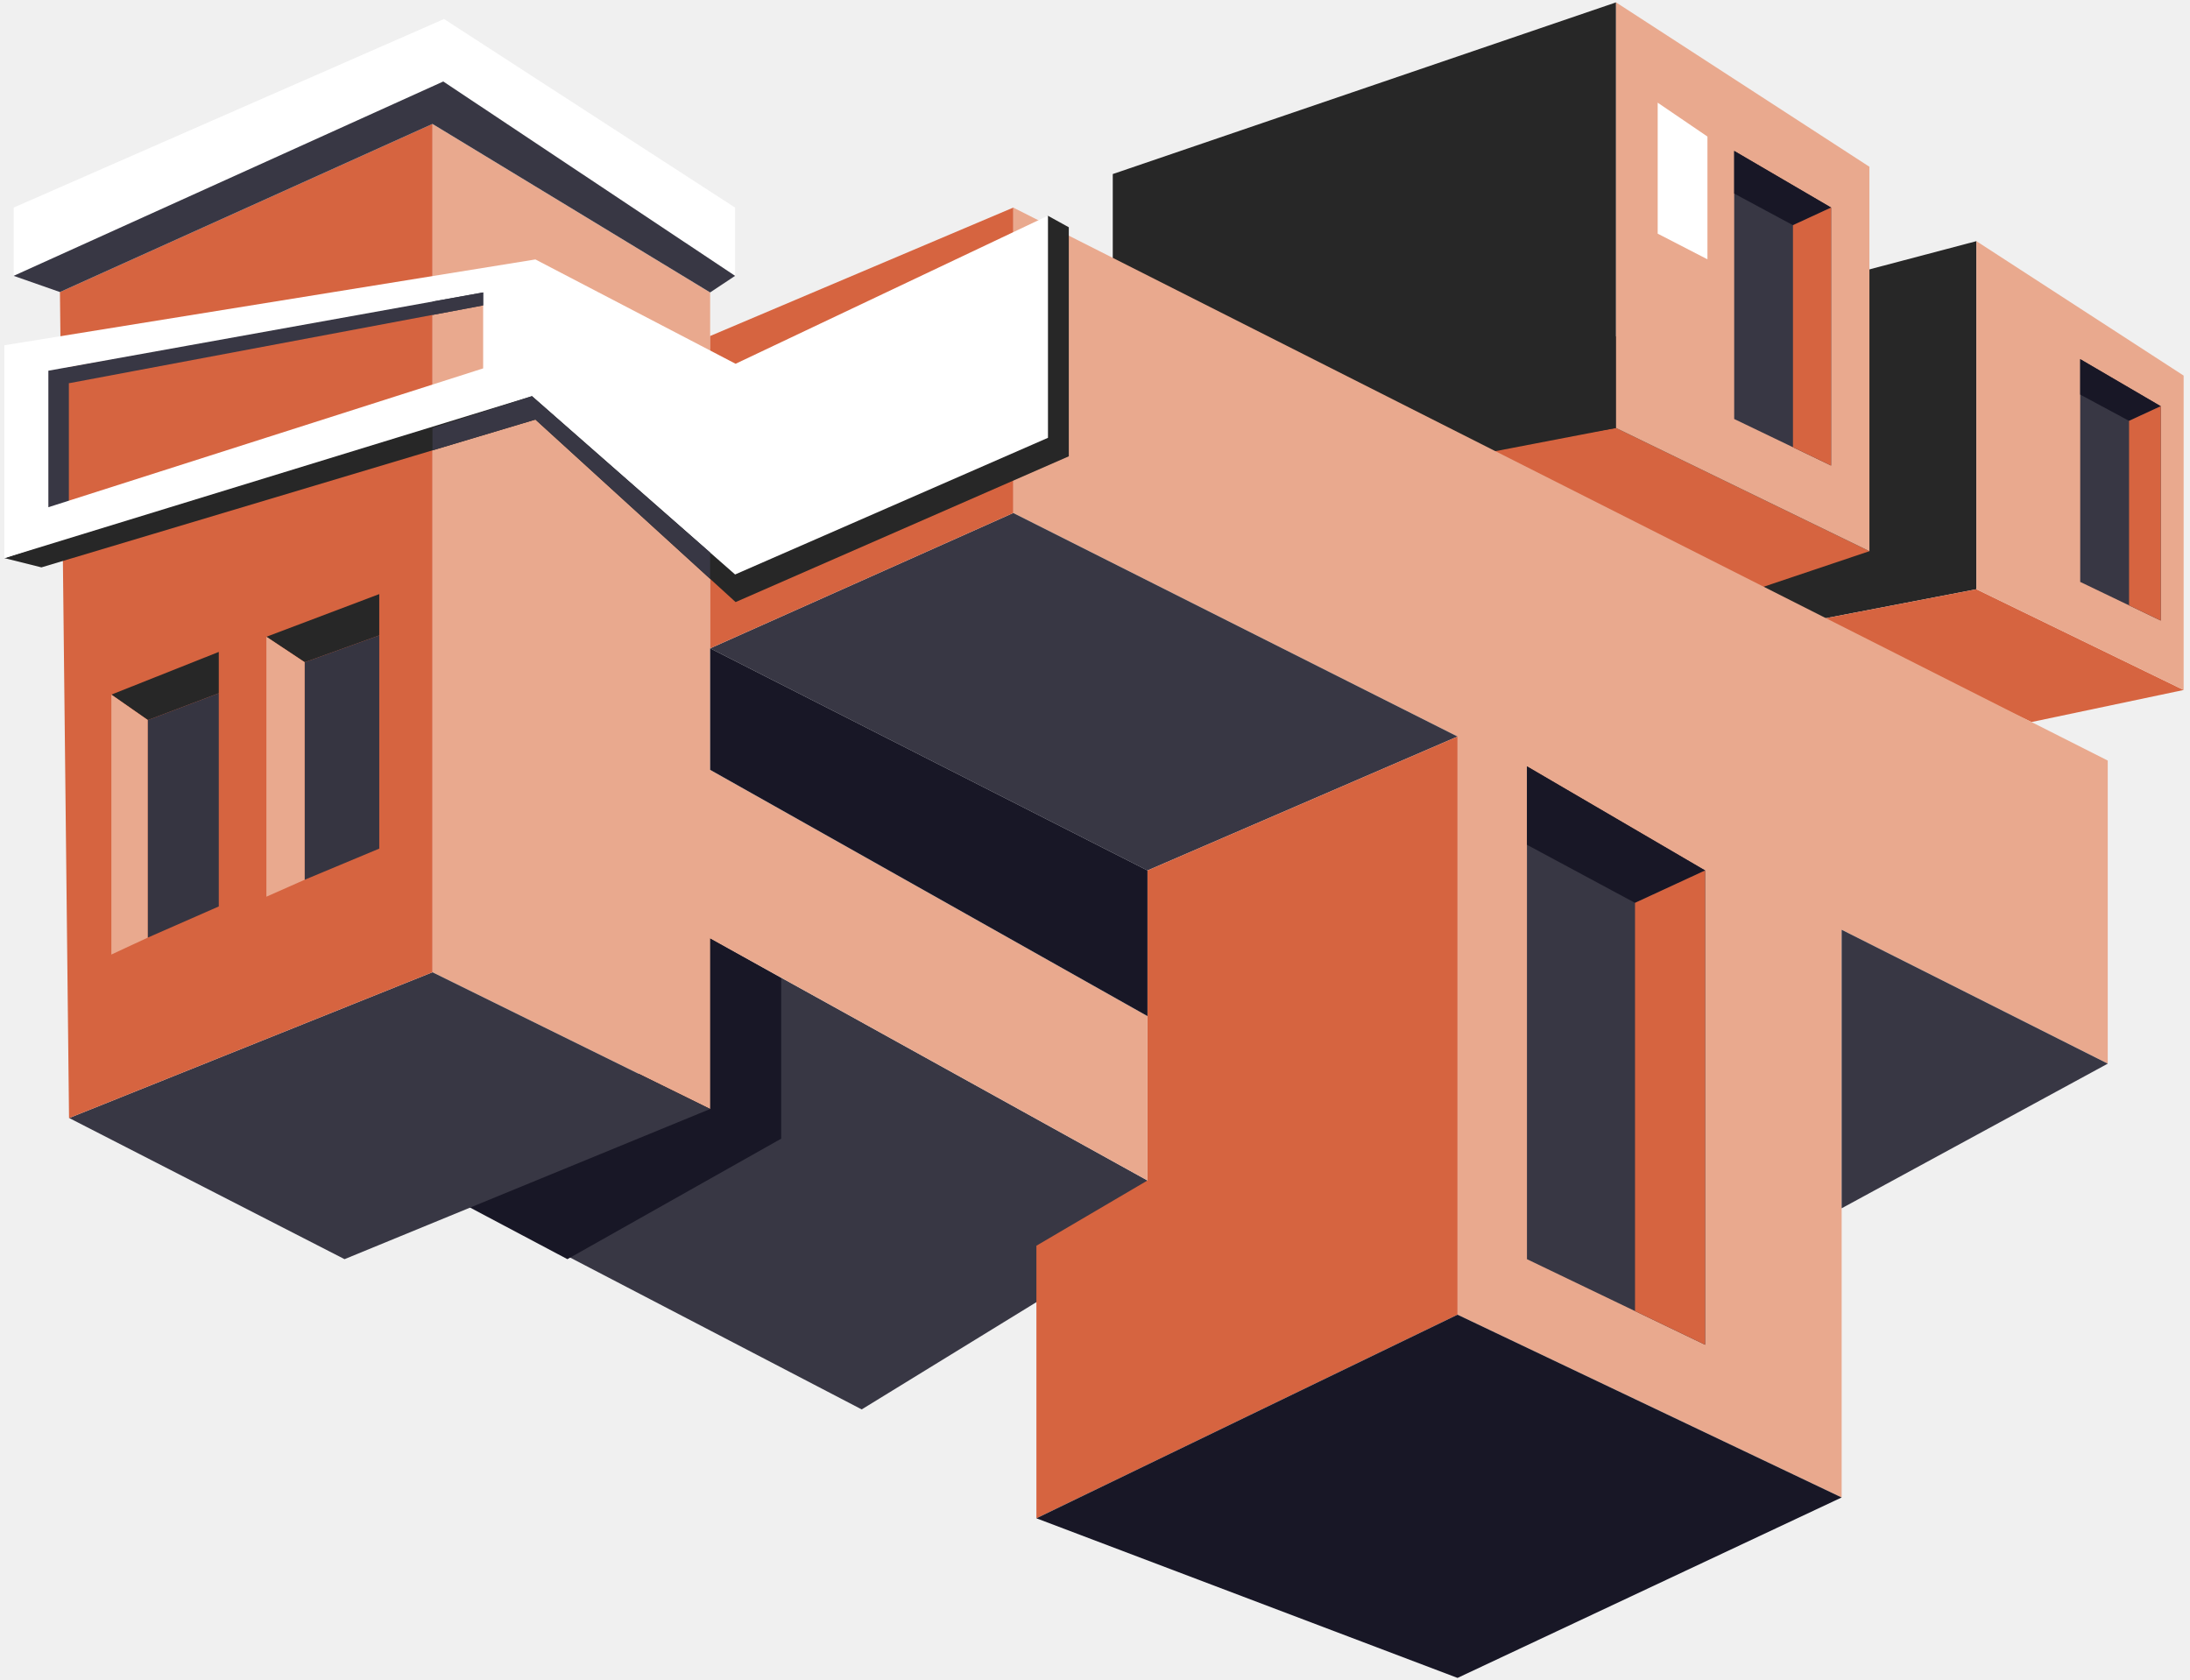
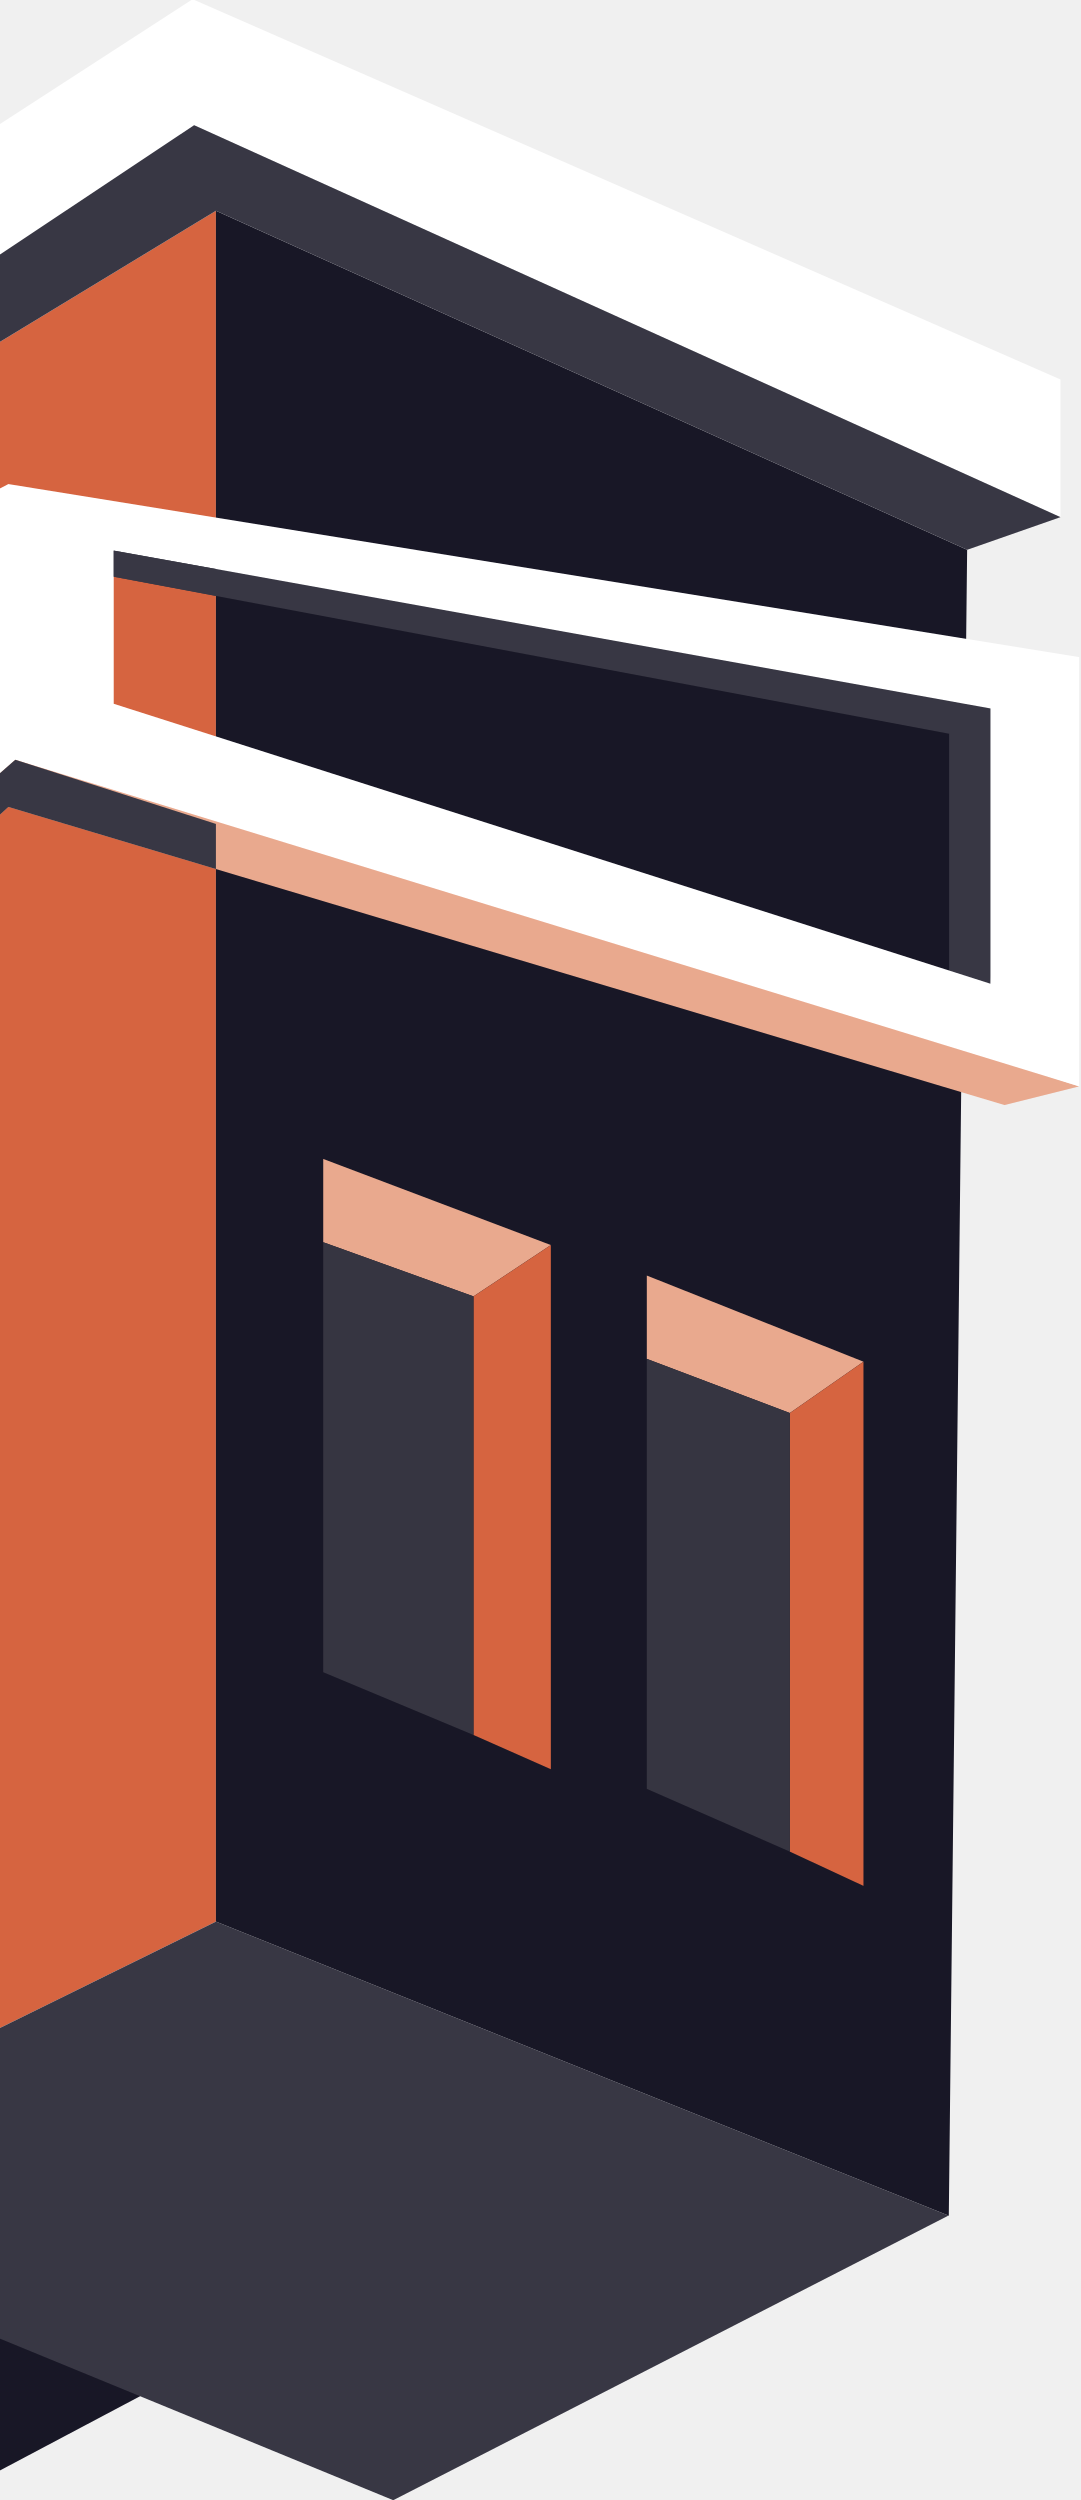
- <svg xmlns="http://www.w3.org/2000/svg" width="326" height="250" viewBox="0 0 326 250" fill="none">
-   <path d="M215.245 67.933L227.29 53.563L294.205 35.9V87.722L270.4 92.299L215.245 67.933Z" fill="#272727" />
-   <path d="M240.561 63.714L215.245 67.933L255.741 89.633L278.278 82.055L240.561 63.714Z" fill="#D66440" />
-   <path d="M325.053 102.722L302.403 107.493L270.4 92.299L294.205 87.722L325.053 102.722Z" fill="#D66440" />
-   <path d="M325.053 102.722V55.916L294.205 35.9V87.722L325.053 102.722Z" fill="#E9A98E" />
-   <path d="M165.644 40.378V25.911L240.561 0.353V63.714L211.456 69.311L165.644 40.378Z" fill="#272727" />
-   <path d="M313.756 113.228L150.833 30.905V76.372L216.967 109.649V195.722L274.144 222.933V138.417L313.756 158.35V113.228Z" fill="#E9A98E" />
-   <path d="M150.833 76.372L105.711 96.522L170.811 129.589L216.967 109.649L150.833 76.372Z" fill="#383744" />
-   <path d="M75.4 182.289L128.272 209.824L170.811 183.701V175.744L105.711 139.695V165.101L75.4 182.289Z" fill="#383744" />
-   <path d="M116.286 145.619V169.517L84.462 187.456L65.067 177.177L95.378 159.69V133.839L116.286 145.619Z" fill="#181726" />
-   <path d="M216.967 109.649V195.722L154.278 226.033V185.454L170.811 175.744V129.589L216.967 109.649Z" fill="#D66440" />
-   <path d="M105.711 114.609L170.811 151.272V175.744L105.711 139.695V165.101L64.378 144.744V18.45L105.711 43.536V114.609Z" fill="#E9A98E" />
-   <path d="M170.811 129.589L105.711 96.522V114.609L170.811 151.272V129.589Z" fill="#181726" />
-   <path d="M105.711 50.022L150.833 30.905V76.372L105.711 96.522V50.022Z" fill="#D66440" />
-   <path d="M64.378 144.744L10.3 166.444L51.289 187.456L105.711 165.101L64.378 144.744Z" fill="#383744" />
-   <path d="M8.922 43.478L64.378 18.45V144.744L10.3 166.444L10.276 166.486L8.922 43.478Z" fill="#D66440" />
-   <path d="M2.033 41.067L65.986 12.133L109.424 41.067V30.905L66.1 2.833L2.033 30.905V41.067Z" fill="white" />
-   <path d="M2.033 41.067L8.922 43.478L64.378 18.45L105.711 43.536L109.424 41.067L65.986 12.133L2.033 41.067Z" fill="#383744" />
-   <path d="M154.278 226.033L216.967 195.722L274.144 222.933L216.967 249.797L154.278 226.033Z" fill="#181726" />
-   <path d="M0.656 83.089L6.167 84.467L79.699 62.46L109.5 89.633L159.1 67.933V33.833L156 32.125L143.6 42.444L112.255 56.911L99.948 50.515L0.656 83.089Z" fill="#272727" />
-   <path d="M7.2 76.465L10.252 75.511V53.563H6.608L7.2 76.465Z" fill="#383744" />
-   <path d="M7.2 55.189L10.252 57.056L73.333 45.2V42.717L7.2 55.189Z" fill="#383744" />
-   <path d="M156 32.111L109.5 54.156L79.699 38.624L0.656 51.4V83.089L79.189 58.978L109.424 85.524L156 65.178V32.111ZM71.921 54.844L7.2 75.511V55.189L71.921 43.536V54.844Z" fill="white" />
-   <path d="M278.278 82.055V24.826L240.561 0.353V63.714L278.278 82.055Z" fill="#E9A98E" />
-   <path d="M64.378 63.714V67.045L79.699 62.46L105.711 86.179V82.262L79.189 58.978L64.378 63.714Z" fill="#383744" />
-   <path d="M64.378 44.893V46.884L71.921 45.465V43.536L64.378 44.893Z" fill="#383744" />
-   <path d="M246.761 15.285V34.784L254.167 38.604V20.328L246.761 15.285Z" fill="white" />
-   <path d="M32.568 97.053L16.576 103.411L22.011 107.2L32.568 103.204V97.053Z" fill="#272727" />
-   <path d="M16.576 103.411V142.106L22.011 139.578V107.2L16.576 103.411Z" fill="#E9A98E" />
-   <path d="M32.568 103.204L22.011 107.2V139.578L32.568 134.945" fill="#363541" />
-   <path d="M56.456 88.445L39.654 94.8L45.364 98.589L56.456 94.593V88.445Z" fill="#272727" />
-   <path d="M39.654 94.8V133.495L45.364 130.967V98.589L39.654 94.8Z" fill="#E9A98E" />
-   <path d="M56.456 94.593L45.364 98.589V130.967L56.456 126.334" fill="#363541" />
-   <path d="M227.3 114.089V187.456L253.822 200.2V129.589L227.3 114.089Z" fill="#383744" />
-   <path d="M227.3 114.089L253.822 129.589L243.386 134.411L227.3 125.766V114.089Z" fill="#181726" />
-   <path d="M243.386 134.411L253.822 129.589V200.2L243.386 195.185V134.411Z" fill="#D66440" />
-   <path d="M309.656 53.467V86.63L321.643 92.389V60.473L309.656 53.467Z" fill="#383744" />
-   <path d="M309.656 53.467L321.643 60.473L316.928 62.653L309.656 58.743V53.467Z" fill="#181726" />
-   <path d="M316.928 62.653L321.643 60.473V92.389L316.928 90.122V62.653Z" fill="#D66440" />
-   <path d="M258.149 22.467V62.377L272.574 69.311V30.899L258.149 22.467Z" fill="#383744" />
-   <path d="M258.149 22.467L272.574 30.899L266.897 33.523L258.149 28.818V22.467Z" fill="#181726" />
-   <path d="M266.897 33.523L272.574 30.899V69.311L266.897 66.583V33.523Z" fill="#D66440" />
-   <path d="M313.756 158.35L274.145 179.881V138.417L313.756 158.35Z" fill="#383744" />
+ <svg xmlns="http://www.w3.org/2000/svg" width="220" height="509" viewBox="0 0 220 509" fill="none">
+   <g clip-path="url(#clip0)">
+     <path d="M13.56 494.79L-132.265 570.733L-249.591 498.685V476.74L-70.04 377.313V447.385L13.56 494.79Z" fill="#383744" />
+     <path d="M-99.205 393.653V459.564L-11.434 509.04L42.06 480.692L-41.54 432.461V361.163L-99.205 393.653Z" fill="#181726" />
+     <path d="M-70.04 308.124L-249.59 409.242V476.74L-70.04 377.313V447.385L43.96 391.24V42.913L-70.04 112.101V308.124Z" fill="#D66440" />
+     <path d="M43.96 391.24L193.11 451.09L80.06 509.04L-70.04 447.385L43.96 391.24Z" fill="#383744" />
+     <path d="M196.91 111.94L43.96 42.913V391.24L193.11 451.09L193.176 451.204L196.91 111.94Z" fill="#181726" />
+     <path d="M215.91 105.29L39.523 25.49L-80.281 105.29V77.265L39.21 -0.16L215.91 77.265V105.29Z" fill="white" />
+     <path d="M215.91 105.29L196.91 111.94L43.96 42.913L-70.04 112.101L-80.281 105.29L39.523 25.49L215.91 105.29Z" fill="#383744" />
+     <path d="M219.709 221.19L204.509 224.99L1.703 164.294L-80.49 239.24L-217.29 179.39V85.34L-208.74 80.628L-174.54 109.09L-88.091 148.99L-54.147 131.348L219.709 221.19Z" fill="#E9A98E" />
+     <path d="M201.659 202.921L193.242 200.29V139.756H203.293L201.659 202.921Z" fill="#383744" />
+     <path d="M201.66 144.24L193.243 149.389L19.26 116.69V109.84L201.66 144.24Z" fill="#383744" />
+     <path d="M-208.74 80.59L-80.49 141.39L1.703 98.555L219.709 133.79V221.19L3.11 154.69L-80.281 227.907L-208.74 171.79V80.59ZM23.154 143.29L201.659 200.29V144.24L23.154 112.102V143.29Z" fill="white" />
+     <path d="M43.96 167.752V176.939L1.704 164.294L-70.04 229.712V218.91L3.11 154.69L43.96 167.752Z" fill="#383744" />
+     <path d="M43.96 115.844V121.336L23.155 117.421V112.101L43.96 115.844Z" fill="#383744" />
+     <path d="M131.692 259.703L175.801 277.24L160.81 287.69L131.692 276.67V259.703Z" fill="#E9A98E" />
+     <path d="M175.801 277.24V383.963L160.81 376.99V287.69L175.801 277.24Z" fill="#D66440" />
+     <path d="M131.692 276.67L160.81 287.69V376.99L131.692 364.212" fill="#363541" />
+     <path d="M65.81 235.962L112.151 253.49L96.4 263.94L65.81 252.92V235.962Z" fill="#E9A98E" />
+     <path d="M112.151 253.49V360.213L96.4 353.24V263.94L112.151 253.49Z" fill="#D66440" />
+     <path d="M65.81 252.92L96.4 263.94V353.24L65.81 340.462" fill="#363541" />
+   </g>
+   <defs>
+     <clipPath id="clip0">
+       <rect width="220" height="509" fill="white" />
+     </clipPath>
+   </defs>
</svg>
